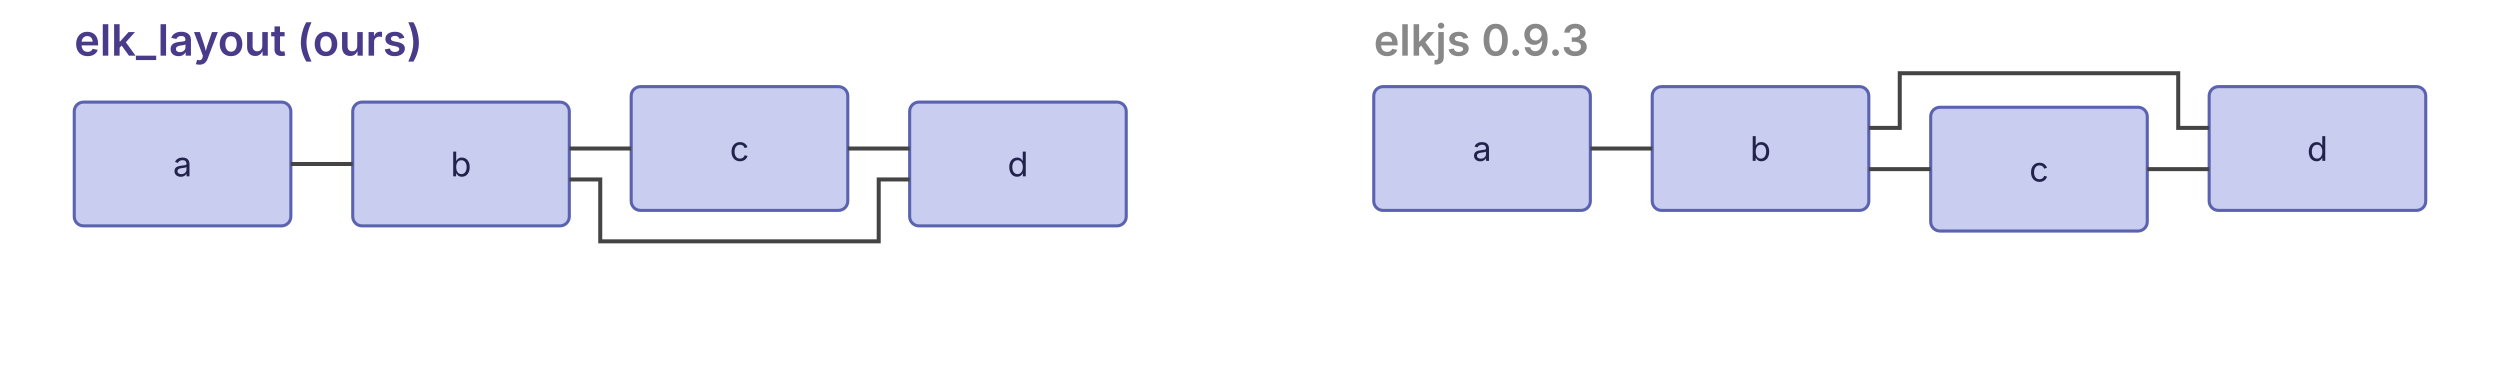
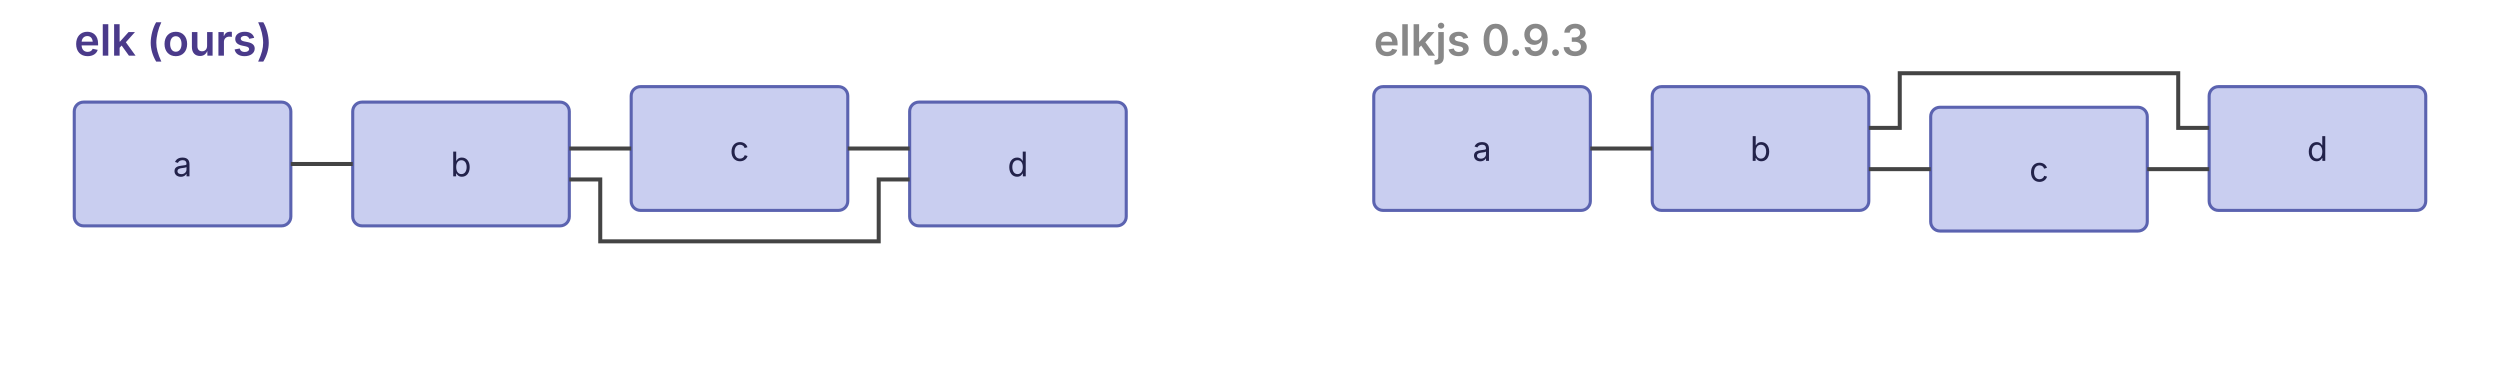
<svg xmlns="http://www.w3.org/2000/svg" viewBox="0 0 808.0 122.667" style="background:white" font-family="Inter,sans-serif">
-   <text x="24.0" y="18" font-size="14" font-weight="600" fill="#4a3a8a">elk_layout (ours)</text>
+   <text x="24.0" y="18" font-size="14" font-weight="600" fill="#4a3a8a">elk (ours)</text>
  <text x="444.0" y="18" font-size="14" font-weight="600" fill="#888">elkjs 0.9.3</text>
  <rect x="24.0" y="33.0" width="70.0" height="40.0" rx="3" fill="#c9cef0" stroke="#5b63b0" />
  <text x="59.0" y="57.0" font-size="11" text-anchor="middle" fill="#22224a">a</text>
  <rect x="114.0" y="33.0" width="70.0" height="40.0" rx="3" fill="#c9cef0" stroke="#5b63b0" />
  <text x="149.0" y="57.0" font-size="11" text-anchor="middle" fill="#22224a">b</text>
  <rect x="204.0" y="28.0" width="70.0" height="40.0" rx="3" fill="#c9cef0" stroke="#5b63b0" />
  <text x="239.0" y="52.0" font-size="11" text-anchor="middle" fill="#22224a">c</text>
  <rect x="294.0" y="33.0" width="70.0" height="40.0" rx="3" fill="#c9cef0" stroke="#5b63b0" />
  <text x="329.0" y="57.0" font-size="11" text-anchor="middle" fill="#22224a">d</text>
  <polyline points="94.0,53.0 114.0,53.0" fill="none" stroke="#444" stroke-width="1.3" />
  <polyline points="184.0,48.0 204.0,48.0" fill="none" stroke="#444" stroke-width="1.3" />
  <polyline points="274.0,48.0 294.0,48.0" fill="none" stroke="#444" stroke-width="1.3" />
  <polyline points="294.0,58.0 284.0,58.0 284.0,78.0 194.0,78.0 194.0,58.0 184.0,58.0" fill="none" stroke="#444" stroke-width="1.3" />
  <rect x="444.0" y="28.0" width="70.0" height="40.0" rx="3" fill="#c9cef0" stroke="#5b63b0" />
  <text x="479.0" y="52.0" font-size="11" text-anchor="middle" fill="#22224a">a</text>
  <rect x="534.0" y="28.0" width="70.0" height="40.0" rx="3" fill="#c9cef0" stroke="#5b63b0" />
  <text x="569.0" y="52.0" font-size="11" text-anchor="middle" fill="#22224a">b</text>
  <rect x="624.0" y="34.667" width="70.0" height="40.0" rx="3" fill="#c9cef0" stroke="#5b63b0" />
  <text x="659.0" y="58.667" font-size="11" text-anchor="middle" fill="#22224a">c</text>
  <rect x="714.0" y="28.0" width="70.0" height="40.0" rx="3" fill="#c9cef0" stroke="#5b63b0" />
  <text x="749.0" y="52.0" font-size="11" text-anchor="middle" fill="#22224a">d</text>
  <polyline points="514.0,48.0 534.0,48.0" fill="none" stroke="#444" stroke-width="1.3" />
  <polyline points="604.0,54.667 624.0,54.667" fill="none" stroke="#444" stroke-width="1.3" />
  <polyline points="694.0,54.667 714.0,54.667" fill="none" stroke="#444" stroke-width="1.3" />
  <polyline points="714.0,41.333 704.0,41.333 704.0,23.667 614.0,23.667 614.0,41.333 604.0,41.333" fill="none" stroke="#444" stroke-width="1.3" />
</svg>
